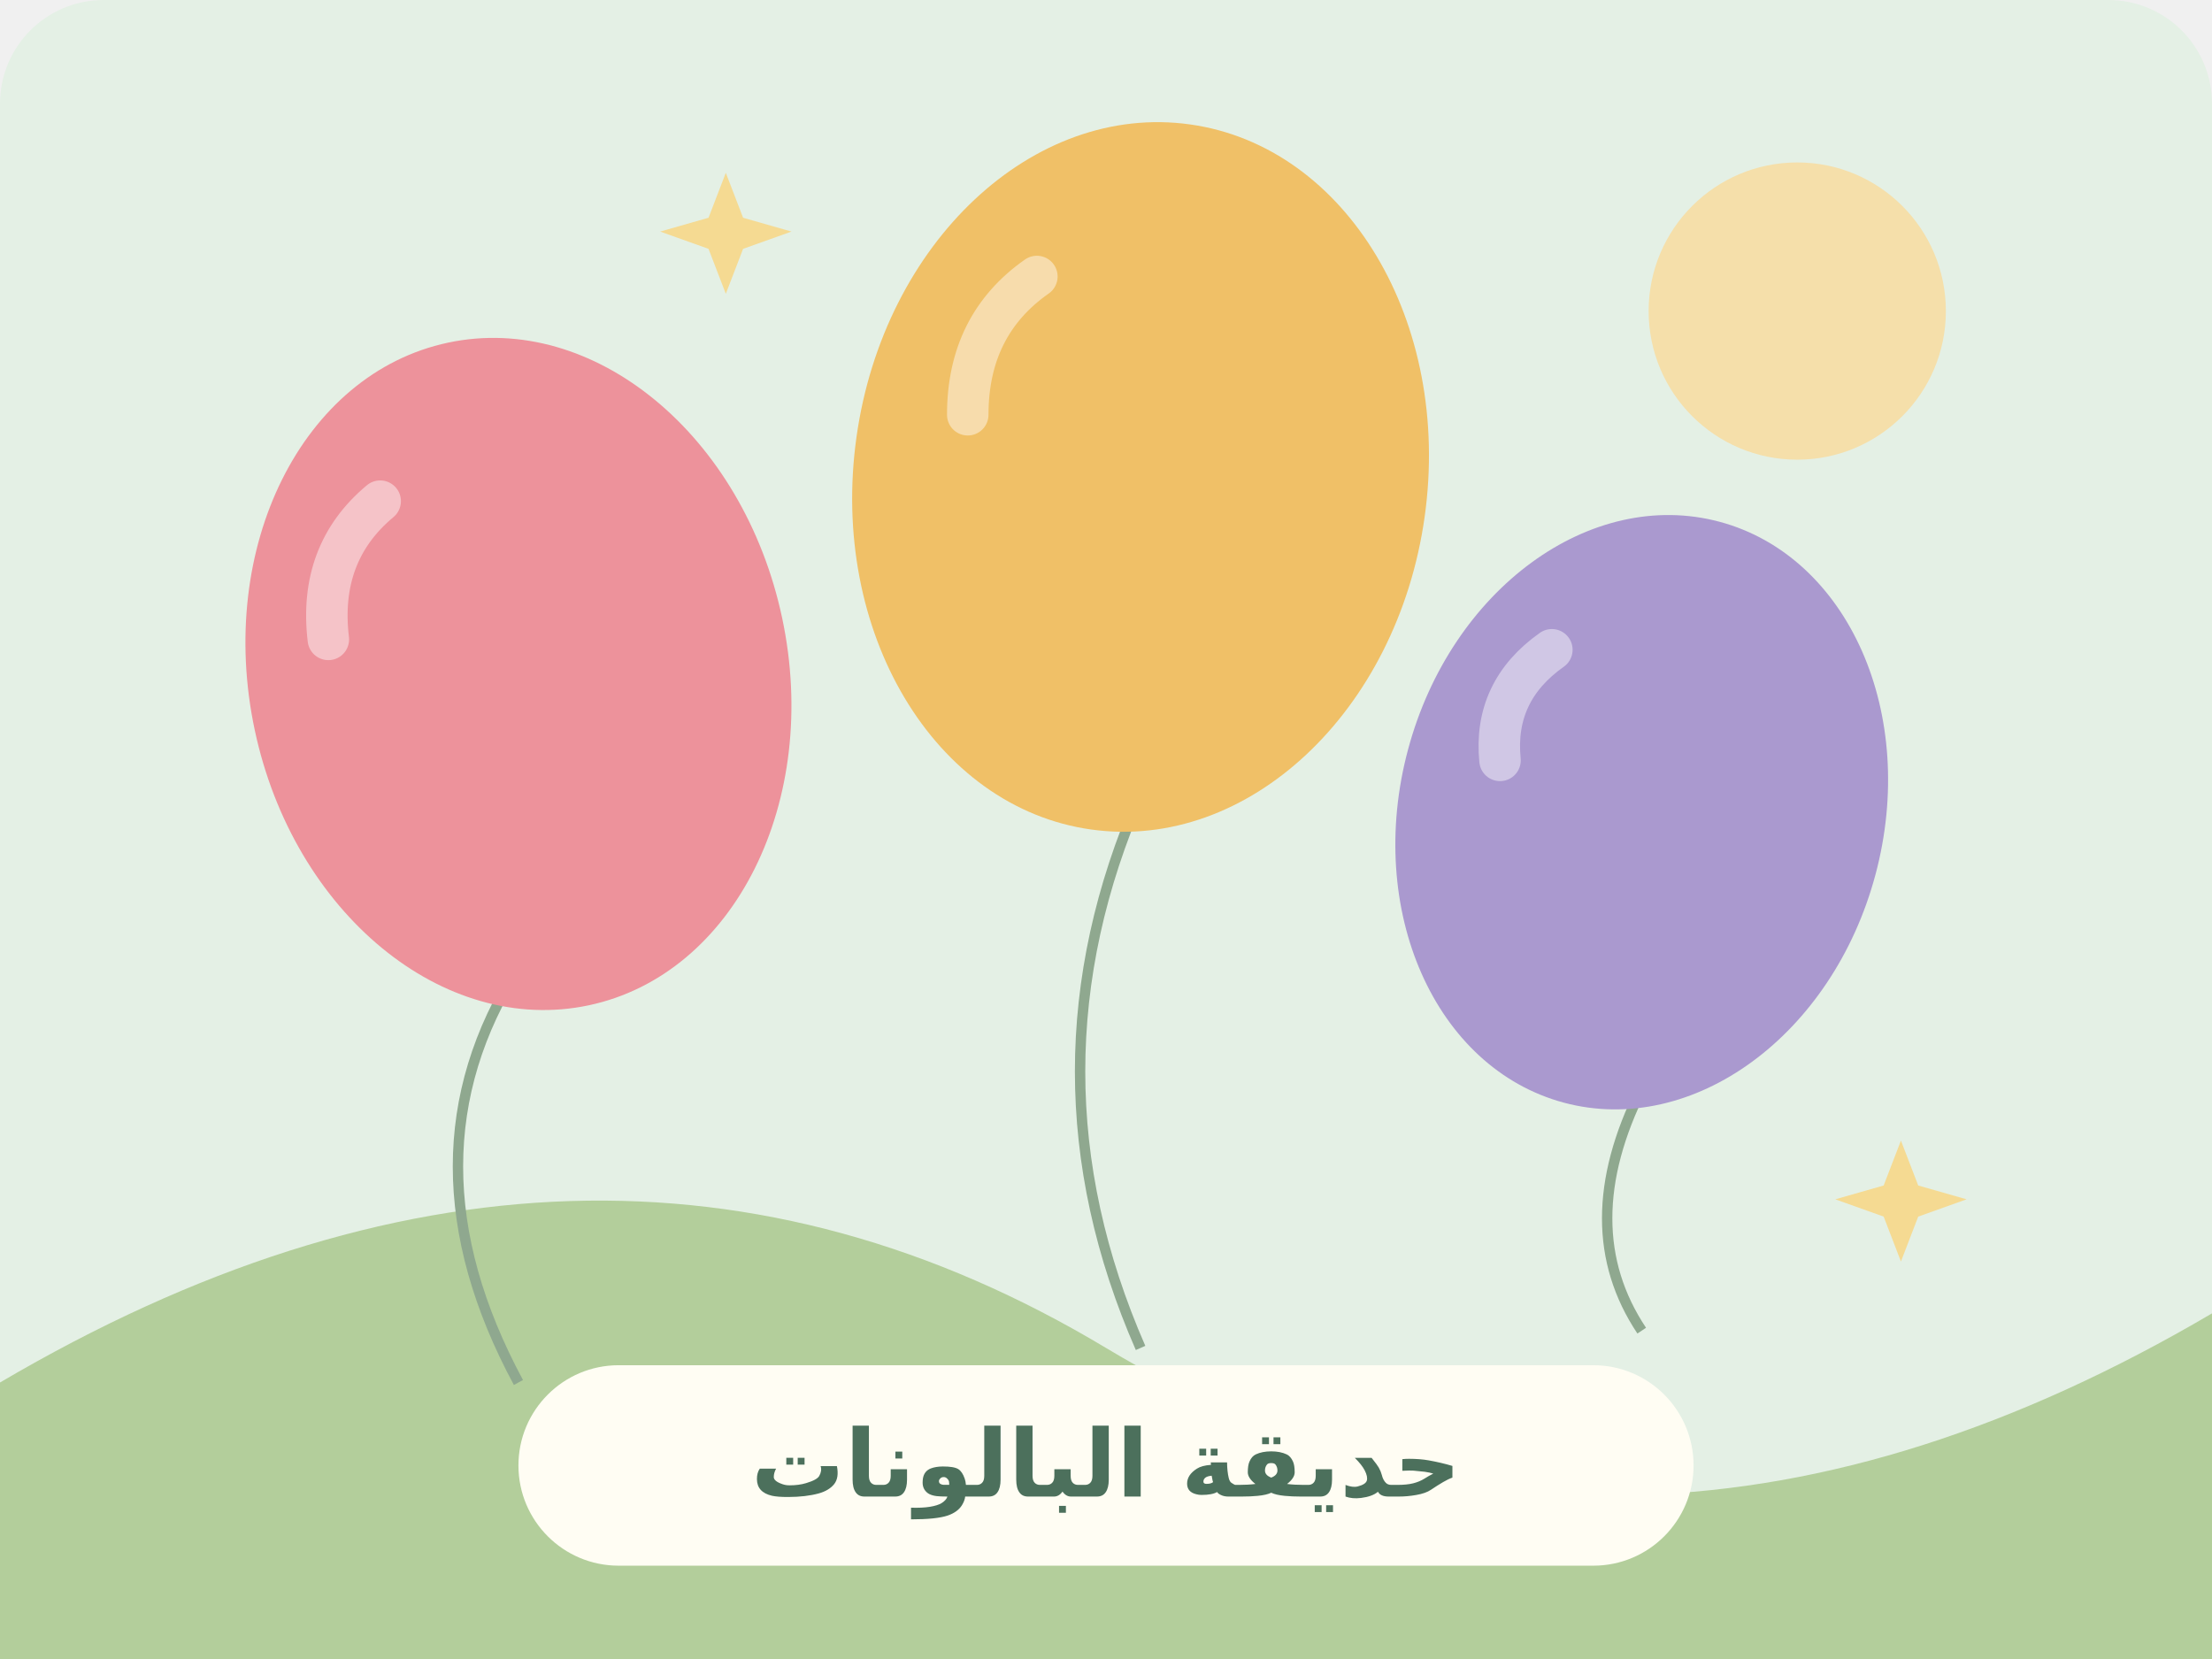
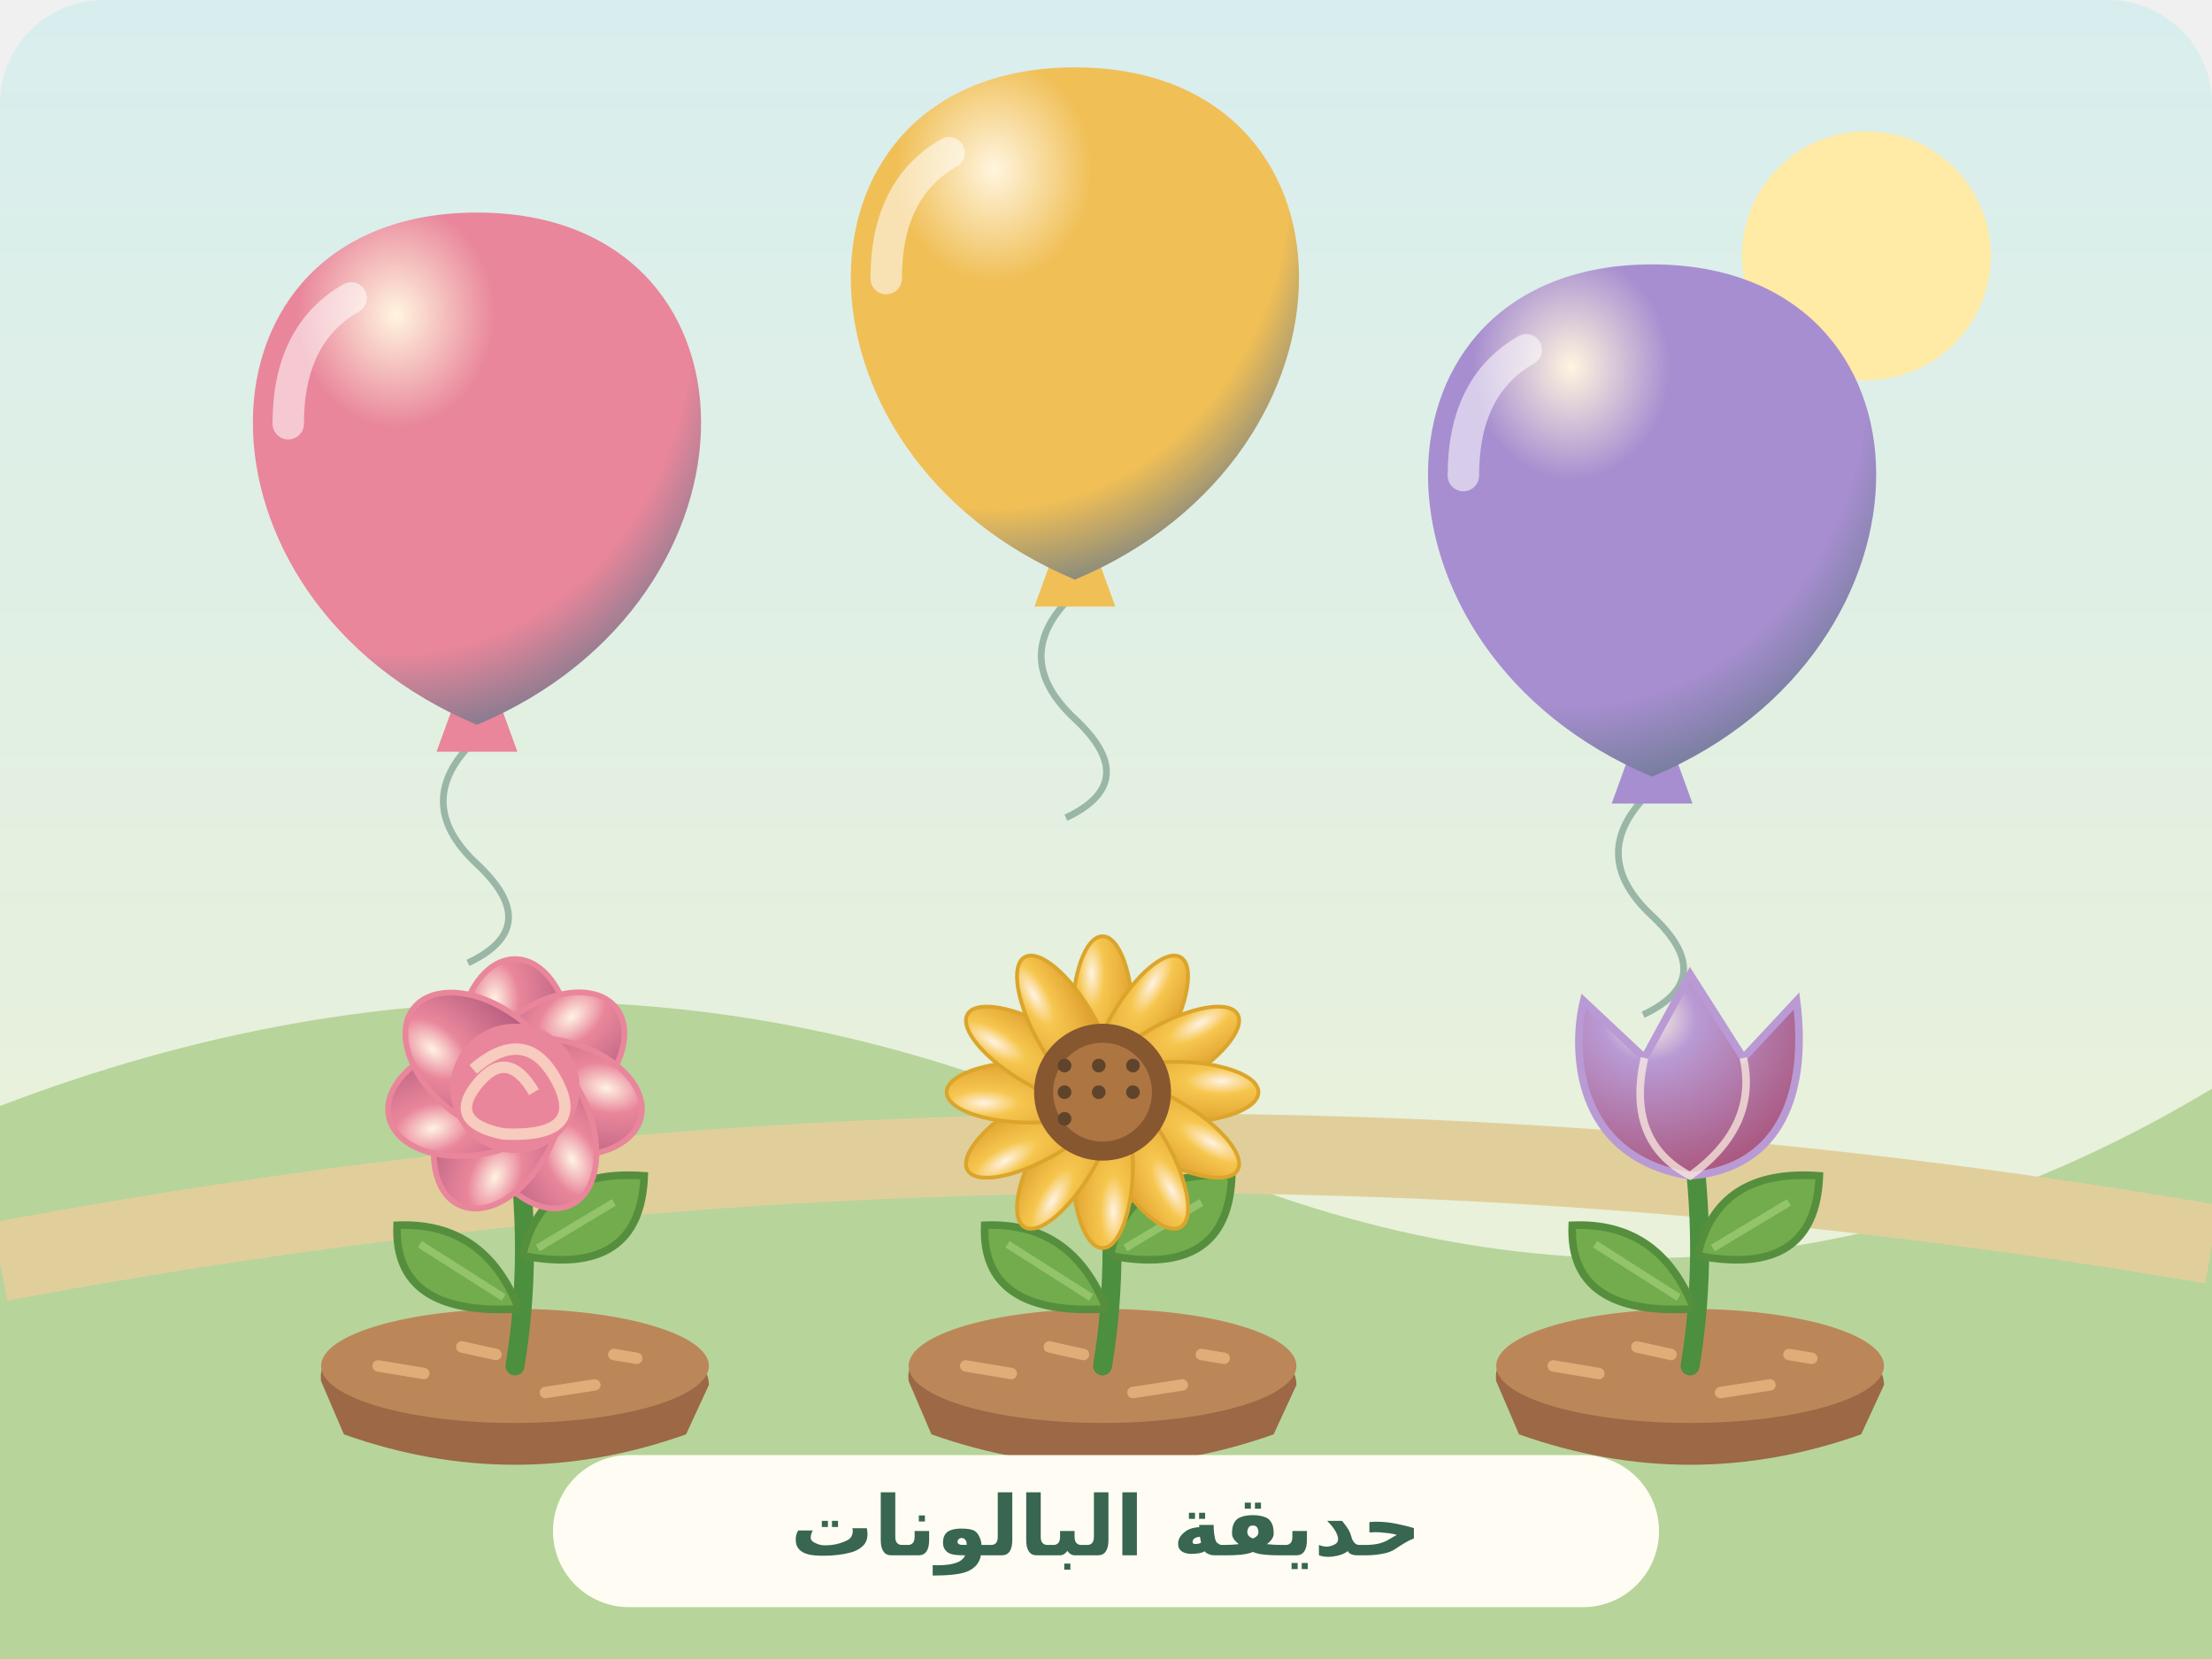
<svg xmlns="http://www.w3.org/2000/svg" viewBox="0 0 640 480">
-   <rect width="640" height="480" rx="30" fill="#e4f0e5" />
-   <circle cx="520" cy="90" r="43" fill="#f5dfaa" />
-   <path d="M0 400Q170 300 320 390T640 380v100H0" fill="#b3ce9b" />
-   <path d="M150 280q-35 55 0 120M330 230q-35 80 0 160M475 315q-20 40 0 70" stroke="#8fa88f" fill="none" stroke-width="3" />
-   <ellipse cx="150" cy="195" rx="78" ry="98" fill="#ed929b" transform="rotate(-12 150 195)" />
-   <ellipse cx="330" cy="138" rx="83" ry="103" fill="#f0c067" transform="rotate(8 330 138)" />
-   <ellipse cx="475" cy="235" rx="70" ry="87" fill="#aa99cf" transform="rotate(15 475 235)" />
-   <g fill="none" stroke="#fff" stroke-width="12" stroke-linecap="round" opacity=".45">
-     <path d="M110 145q-18 15-15 40M300 80q-20 14-20 40M449 188q-17 12-15 32" />
+   <defs>
+     <linearGradient id="bg" x2="0" y2="1">
+       <stop stop-color="#d8eeee" />
+       <stop offset="1" stop-color="#eff2d3" />
+     </linearGradient>
+   </defs>
+   <rect width="640" height="480" rx="30" fill="url(#bg)" />
+   <circle cx="540" cy="74" r="36" fill="#ffeaa6" />
+   <path d="M0 320Q170 255 330 330T640 315v165H0Z" fill="#b7d49b" />
+   <path d="M0 365q320-60 640-5" stroke="#e1cf9b" stroke-width="23" fill="none" />
+   <g transform="translate(60 55) scale(1.3)">
+     <defs>
+       <radialGradient id="balloon1" cx="32%" cy="20%" r="88%">
+         <stop stop-color="#fff5df" />
+         <stop offset=".25" stop-color="#e9869b" />
+         <stop offset=".75" stop-color="#e9869b" />
+         <stop offset="1" stop-color="#65788b" />
+       </radialGradient>
+     </defs>
+     <path d="M60 122q-15 14 0 28t-2 22" stroke="#99b6a6" stroke-width="1.5" fill="none" />
+     <path d="M55 114 65 114 69 125 51 125Z" fill="#e9869b" />
+     <path d="M60 5C-6 5-7 91 60 119 127 91 126 5 60 5" fill="url(#balloon1)" />
+     <path d="M32 24Q18 32 18 52" stroke="#fff" stroke-width="7" opacity=".55" stroke-linecap="round" fill="none" />
  </g>
-   <g fill="#f5da92">
-     <path d="m210 50 5 13 14 4-14 5-5 13-5-13-14-5 14-4zM550 330l5 13 14 4-14 5-5 13-5-13-14-5 14-4z" />
+   <g transform="translate(233 13) scale(1.3)">
+     <defs>
+       <radialGradient id="balloon2" cx="32%" cy="20%" r="88%">
+         <stop stop-color="#fff5df" />
+         <stop offset=".25" stop-color="#f0bf56" />
+         <stop offset=".75" stop-color="#f0bf56" />
+         <stop offset="1" stop-color="#65788b" />
+       </radialGradient>
+     </defs>
+     <path d="M60 122q-15 14 0 28t-2 22" stroke="#99b6a6" stroke-width="1.5" fill="none" />
+     <path d="M55 114 65 114 69 125 51 125Z" fill="#f0bf56" />
+     <path d="M60 5C-6 5-7 91 60 119 127 91 126 5 60 5" fill="url(#balloon2)" />
+     <path d="M32 24Q18 32 18 52" stroke="#fff" stroke-width="7" opacity=".55" stroke-linecap="round" fill="none" />
  </g>
-   <rect x="150" y="395" width="340" height="58" rx="29" fill="#fffdf3" />
-   <text x="320" y="433" text-anchor="middle" font-family="Tahoma,Arial,sans-serif" font-size="27" font-weight="bold" fill="#4c705c">حديقة البالونات</text>
+   <g transform="translate(400 70) scale(1.3)">
+     <defs>
+       <radialGradient id="balloon3" cx="32%" cy="20%" r="88%">
+         <stop stop-color="#fff5df" />
+         <stop offset=".25" stop-color="#a78ed0" />
+         <stop offset=".75" stop-color="#a78ed0" />
+         <stop offset="1" stop-color="#65788b" />
+       </radialGradient>
+     </defs>
+     <path d="M60 122q-15 14 0 28t-2 22" stroke="#99b6a6" stroke-width="1.5" fill="none" />
+     <path d="M55 114 65 114 69 125 51 125Z" fill="#a78ed0" />
+     <path d="M60 5C-6 5-7 91 60 119 127 91 126 5 60 5" fill="url(#balloon3)" />
+     <path d="M32 24Q18 32 18 52" stroke="#fff" stroke-width="7" opacity=".55" stroke-linecap="round" fill="none" />
+   </g>
+   <g transform="translate(83 272) scale(1.1)">
+     <defs>
+       <radialGradient id="petal4" cx="32%" cy="22%" r="85%">
+         <stop stop-color="#fff3e3" />
+         <stop offset=".25" stop-color="#e9869b" />
+         <stop offset="1" stop-color="#a95379" />
+       </radialGradient>
+     </defs>
+     <ellipse cx="60" cy="126" rx="43" ry="11" fill="#57752c" opacity=".15" />
+     <path d="M9 116Q8 109 19 106L96 106Q111 109 111 117L105 130Q60 146 15 130Z" fill="#9c6846" />
+     <ellipse cx="60" cy="112" rx="51" ry="15" fill="#bc8758" />
+     <path d="M24 112 36 114M68 119 81 117M46 107 55 109M86 109 92 110" stroke="#e0ad79" stroke-width="3" stroke-linecap="round" />
+     <path d="M60 112Q65 82 60 49" fill="none" stroke="#4c8f3e" stroke-width="5" stroke-linecap="round" />
+     <path d="M61 97Q28 99 29 75q23-1 32 22M62 83q31 6 32-21-27-2-32 21" fill="#72ac4c" stroke="#558f3d" stroke-width="2" />
+     <path d="M35 80 57 94M86 69 66 81" fill="none" stroke="#93c46b" stroke-width="2" />
+     <ellipse cx="60" cy="29" rx="15" ry="24" transform="rotate(0 60 39)" fill="url(#petal4)" stroke="#e9869b" stroke-width="1.5" />
+     <ellipse cx="60" cy="29" rx="15" ry="24" transform="rotate(51.4 60 39)" fill="url(#petal4)" stroke="#e9869b" stroke-width="1.5" />
+     <ellipse cx="60" cy="29" rx="15" ry="24" transform="rotate(102.8 60 39)" fill="url(#petal4)" stroke="#e9869b" stroke-width="1.5" />
+     <ellipse cx="60" cy="29" rx="15" ry="24" transform="rotate(154.2 60 39)" fill="url(#petal4)" stroke="#e9869b" stroke-width="1.5" />
+     <ellipse cx="60" cy="29" rx="15" ry="24" transform="rotate(205.6 60 39)" fill="url(#petal4)" stroke="#e9869b" stroke-width="1.5" />
+     <ellipse cx="60" cy="29" rx="15" ry="24" transform="rotate(257 60 39)" fill="url(#petal4)" stroke="#e9869b" stroke-width="1.5" />
+     <ellipse cx="60" cy="29" rx="15" ry="24" transform="rotate(308.4 60 39)" fill="url(#petal4)" stroke="#e9869b" stroke-width="1.5" />
+     <circle cx="60" cy="39" r="17" fill="#e9869b" />
+     <path d="M49 34q14-12 22 3t-14 14q-15-3-7-13t15 2" fill="none" stroke="#fff0d0" stroke-width="3" opacity=".65" />
+   </g>
+   <g transform="translate(253 272) scale(1.1)">
+     <defs>
+       <radialGradient id="petal5" cx="32%" cy="22%" r="85%">
+         <stop stop-color="#fff3e3" />
+         <stop offset=".25" stop-color="#f6c64e" />
+         <stop offset="1" stop-color="#d99526" />
+       </radialGradient>
+     </defs>
+     <ellipse cx="60" cy="126" rx="43" ry="11" fill="#57752c" opacity=".15" />
+     <path d="M9 116Q8 109 19 106L96 106Q111 109 111 117L105 130Q60 146 15 130Z" fill="#9c6846" />
+     <ellipse cx="60" cy="112" rx="51" ry="15" fill="#bc8758" />
+     <path d="M24 112 36 114M68 119 81 117M46 107 55 109M86 109 92 110" stroke="#e0ad79" stroke-width="3" stroke-linecap="round" />
+     <path d="M60 112Q65 82 60 49" fill="none" stroke="#4c8f3e" stroke-width="5" stroke-linecap="round" />
+     <path d="M61 97Q28 99 29 75q23-1 32 22M62 83q31 6 32-21-27-2-32 21" fill="#72ac4c" stroke="#558f3d" stroke-width="2" />
+     <path d="M35 80 57 94M86 69 66 81" fill="none" stroke="#93c46b" stroke-width="2" />
+     <ellipse cx="60" cy="21" rx="8" ry="22" transform="rotate(0 60 40)" fill="url(#petal5)" stroke="#dba52b" stroke-width="1" />
+     <ellipse cx="60" cy="21" rx="8" ry="22" transform="rotate(30 60 40)" fill="url(#petal5)" stroke="#dba52b" stroke-width="1" />
+     <ellipse cx="60" cy="21" rx="8" ry="22" transform="rotate(60 60 40)" fill="url(#petal5)" stroke="#dba52b" stroke-width="1" />
+     <ellipse cx="60" cy="21" rx="8" ry="22" transform="rotate(90 60 40)" fill="url(#petal5)" stroke="#dba52b" stroke-width="1" />
+     <ellipse cx="60" cy="21" rx="8" ry="22" transform="rotate(120 60 40)" fill="url(#petal5)" stroke="#dba52b" stroke-width="1" />
+     <ellipse cx="60" cy="21" rx="8" ry="22" transform="rotate(150 60 40)" fill="url(#petal5)" stroke="#dba52b" stroke-width="1" />
+     <ellipse cx="60" cy="21" rx="8" ry="22" transform="rotate(180 60 40)" fill="url(#petal5)" stroke="#dba52b" stroke-width="1" />
+     <ellipse cx="60" cy="21" rx="8" ry="22" transform="rotate(210 60 40)" fill="url(#petal5)" stroke="#dba52b" stroke-width="1" />
+     <ellipse cx="60" cy="21" rx="8" ry="22" transform="rotate(240 60 40)" fill="url(#petal5)" stroke="#dba52b" stroke-width="1" />
+     <ellipse cx="60" cy="21" rx="8" ry="22" transform="rotate(270 60 40)" fill="url(#petal5)" stroke="#dba52b" stroke-width="1" />
+     <ellipse cx="60" cy="21" rx="8" ry="22" transform="rotate(300 60 40)" fill="url(#petal5)" stroke="#dba52b" stroke-width="1" />
+     <ellipse cx="60" cy="21" rx="8" ry="22" transform="rotate(330 60 40)" fill="url(#petal5)" stroke="#dba52b" stroke-width="1" />
+     <circle cx="60" cy="40" r="18" fill="#875730" />
+     <circle cx="60" cy="40" r="13" fill="#ad7541" />
+     <circle cx="50" cy="33" r="1.8" fill="#5f442c" />
+     <circle cx="59" cy="33" r="1.8" fill="#5f442c" />
+     <circle cx="68" cy="33" r="1.8" fill="#5f442c" />
+     <circle cx="50" cy="40" r="1.8" fill="#5f442c" />
+     <circle cx="59" cy="40" r="1.8" fill="#5f442c" />
+     <circle cx="68" cy="40" r="1.8" fill="#5f442c" />
+     <circle cx="50" cy="47" r="1.8" fill="#5f442c" />
+   </g>
+   <g transform="translate(423 272) scale(1.1)">
+     <defs>
+       <radialGradient id="petal6" cx="32%" cy="22%" r="85%">
+         <stop stop-color="#fff3e3" />
+         <stop offset=".25" stop-color="#b99ad4" />
+         <stop offset="1" stop-color="#a95379" />
+       </radialGradient>
+     </defs>
+     <ellipse cx="60" cy="126" rx="43" ry="11" fill="#57752c" opacity=".15" />
+     <path d="M9 116Q8 109 19 106L96 106Q111 109 111 117L105 130Q60 146 15 130Z" fill="#9c6846" />
+     <ellipse cx="60" cy="112" rx="51" ry="15" fill="#bc8758" />
+     <path d="M24 112 36 114M68 119 81 117M46 107 55 109M86 109 92 110" stroke="#e0ad79" stroke-width="3" stroke-linecap="round" />
+     <path d="M60 112Q65 82 60 49" fill="none" stroke="#4c8f3e" stroke-width="5" stroke-linecap="round" />
+     <path d="M61 97Q28 99 29 75q23-1 32 22M62 83q31 6 32-21-27-2-32 21" fill="#72ac4c" stroke="#558f3d" stroke-width="2" />
+     <path d="M35 80 57 94M86 69 66 81" fill="none" stroke="#93c46b" stroke-width="2" />
+     <path d="M60 62C29 57 29 28 32 16L48 31 60 9 74 31 88 16C91 40 84 60 60 62" fill="url(#petal6)" stroke="#b99ad4" stroke-width="2" />
+     <path d="M48 31q-5 22 12 31 18-13 14-31" stroke="#fff3e3" stroke-width="2" fill="none" opacity=".7" />
+   </g>
+   <rect x="160" y="421" width="320" height="44" rx="22" fill="#fffdf3" />
+   <text x="320" y="450" text-anchor="middle" font-family="Tahoma,Arial,sans-serif" font-size="24" font-weight="bold" fill="#386650">حديقة البالونات</text>
</svg>
